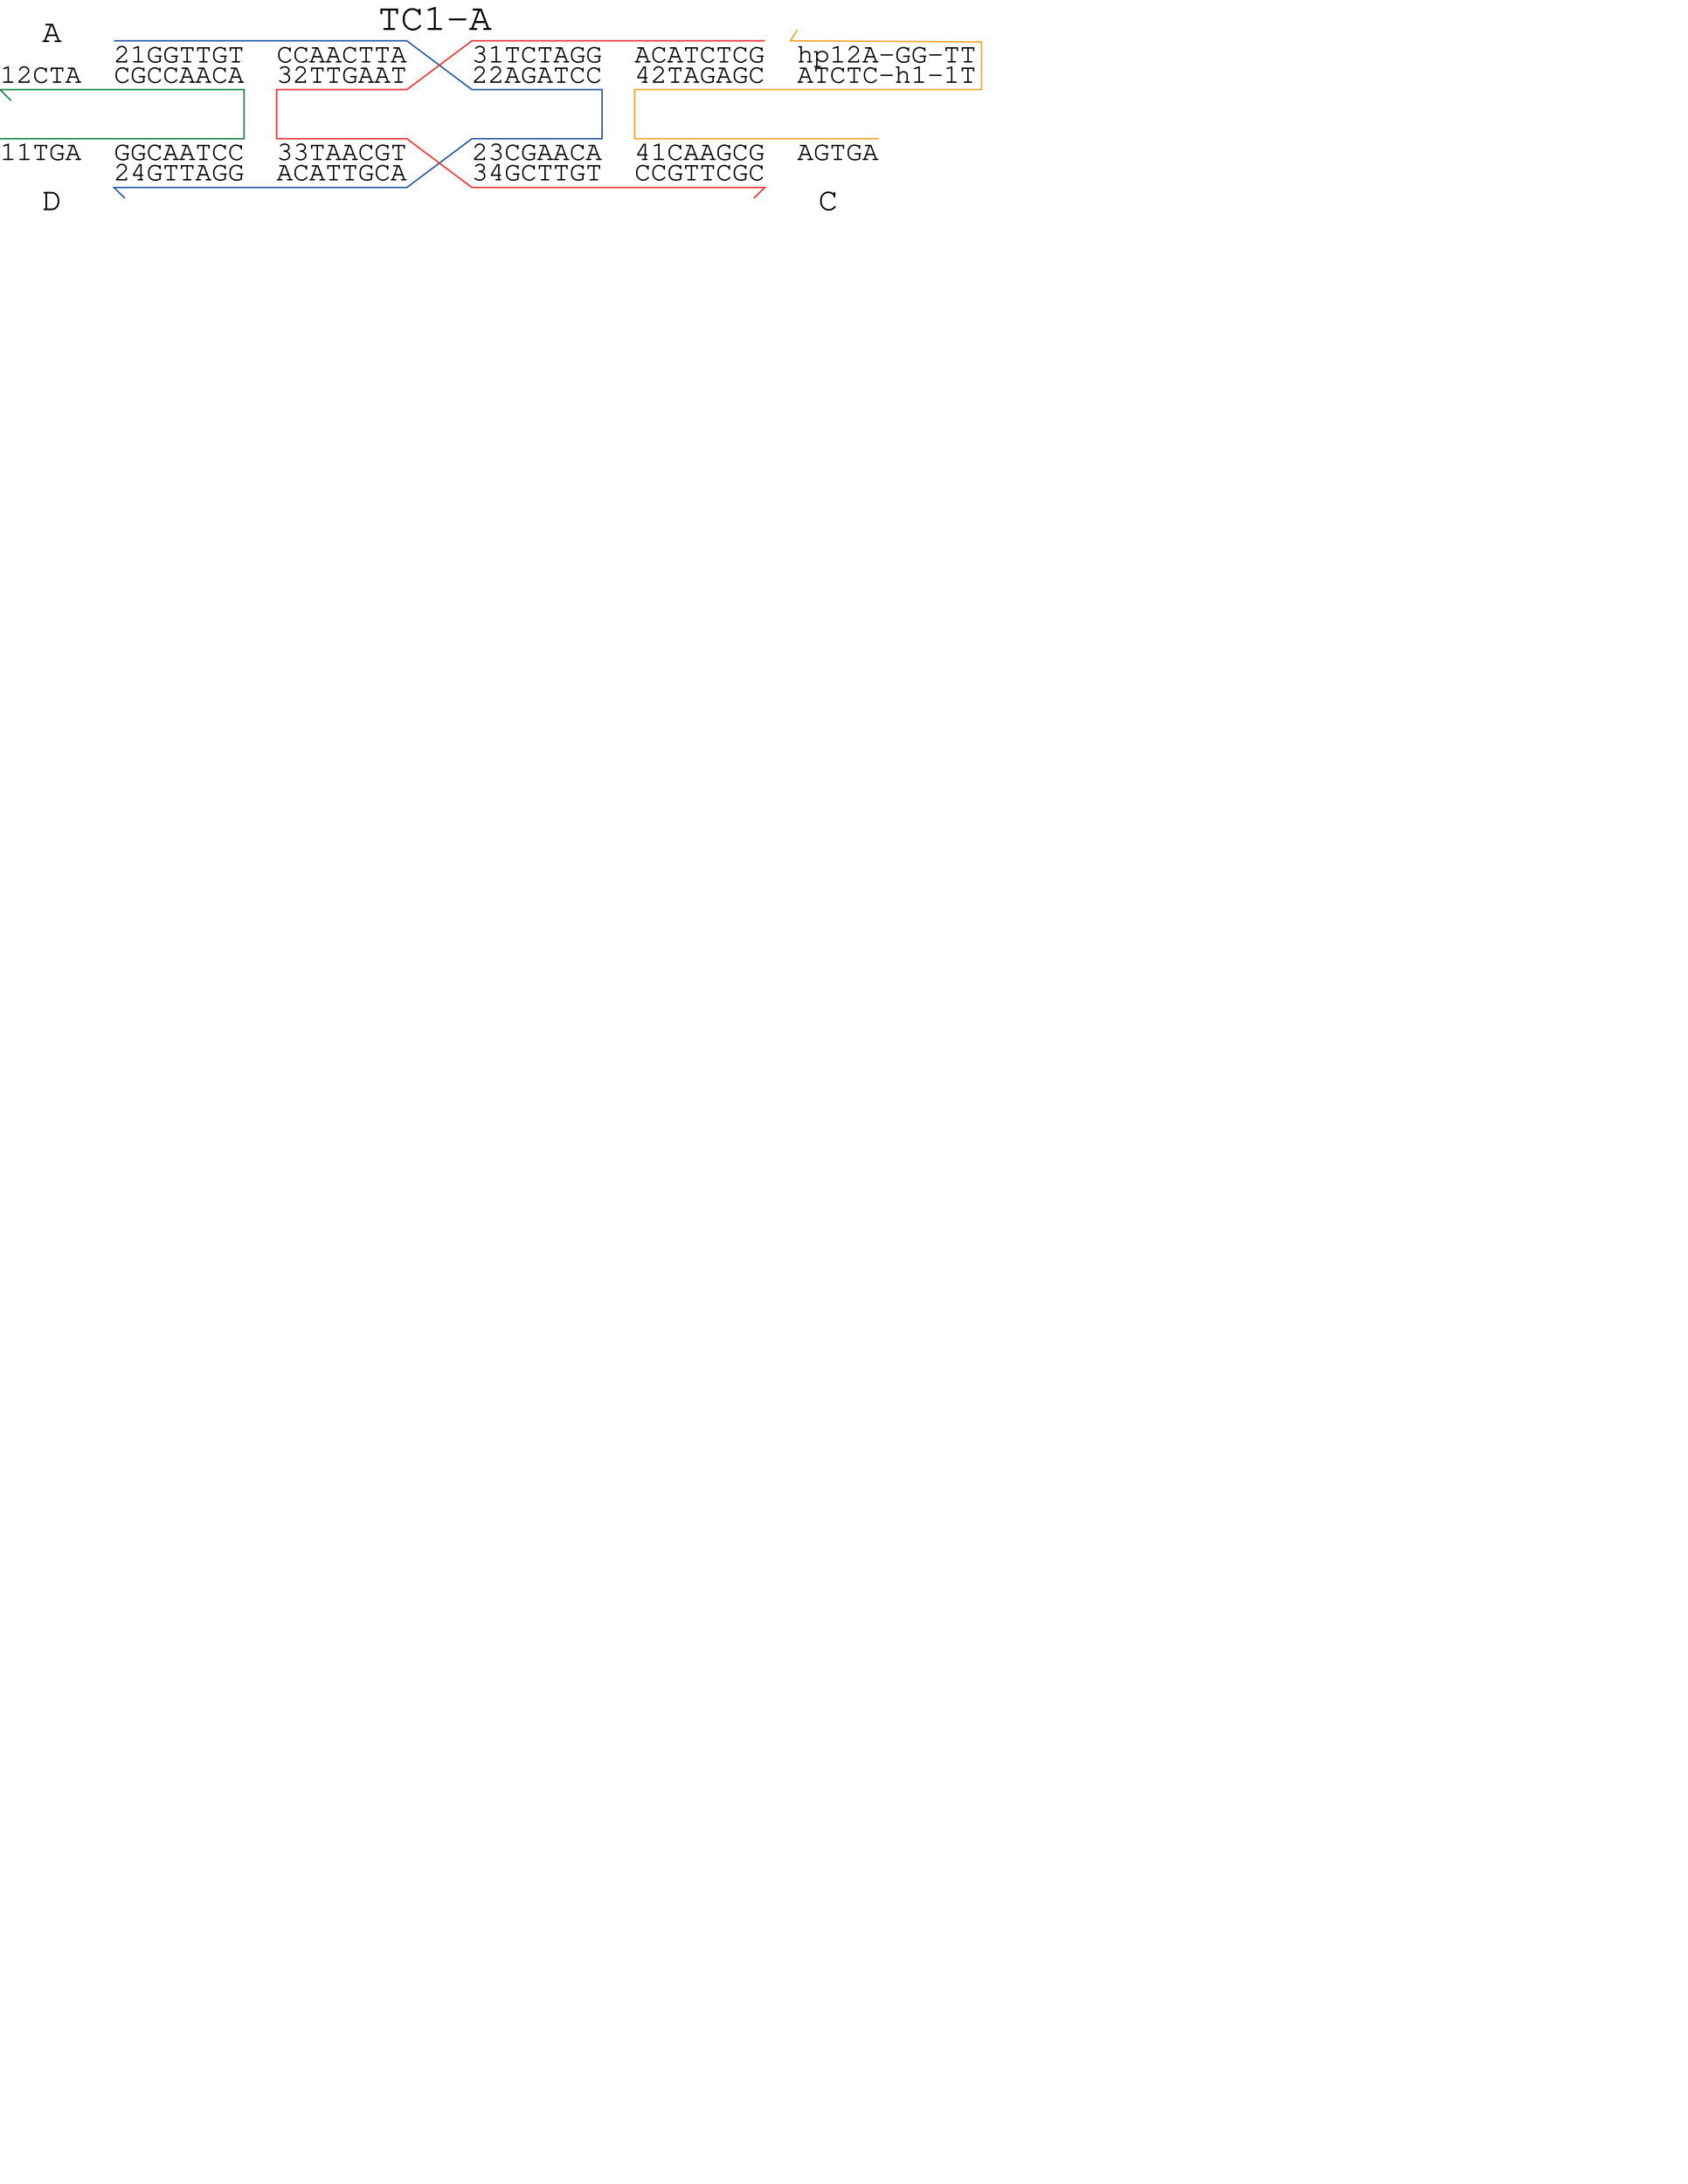
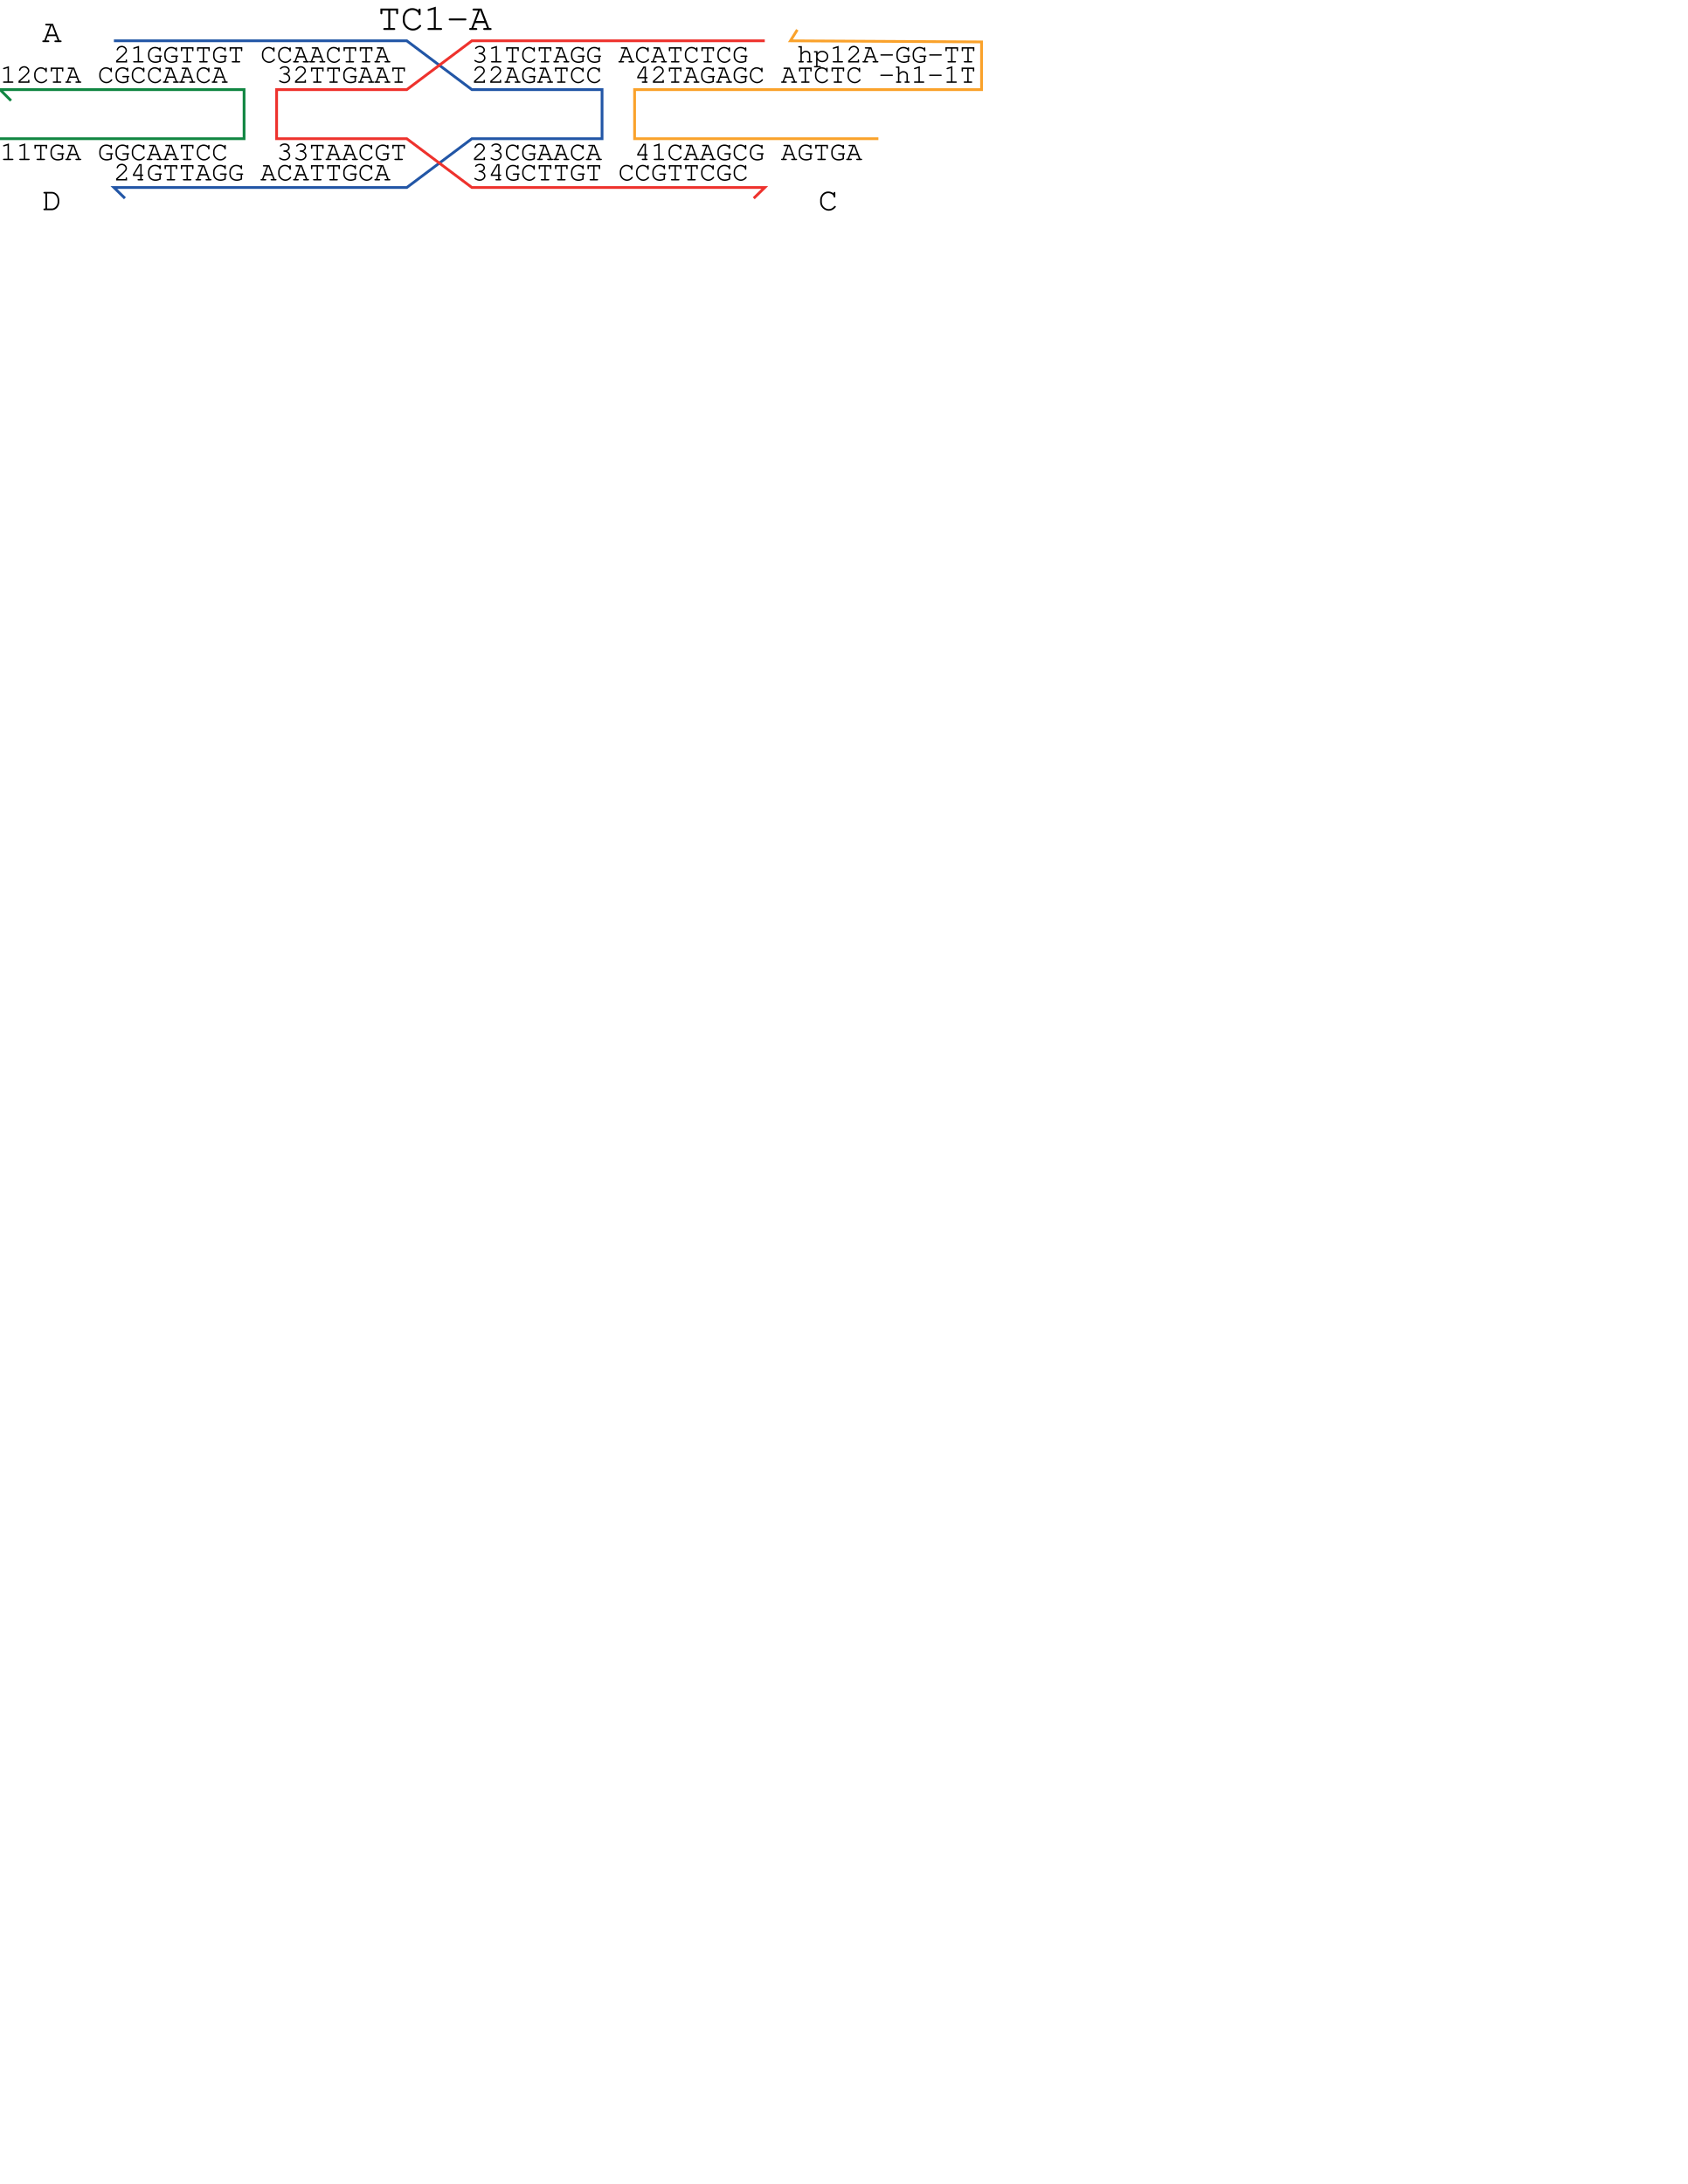
- <svg xmlns="http://www.w3.org/2000/svg" version="1.1" id="Layer_1" x="0px" y="0px" viewBox="0 0 612 792" enable-background="new 0 0 612 792" xml:space="preserve">
+ <svg xmlns="http://www.w3.org/2000/svg" version="1.1" id="Layer_1" x="0px" y="0px" viewBox="0 0 612 792" enable-background="new 0 0 612 792">
  <g>
-     <polyline fill="none" stroke="#118642" stroke-width="0.528" stroke-miterlimit="10" points="0,50.3 88.5,50.3 88.5,32.5 0,32.5    4,36.5  " />
-     <polyline fill="none" stroke="#2256A6" stroke-width="0.528" stroke-miterlimit="10" points="41.3,14.8 147.5,14.8 171.1,32.5    218.3,32.5 218.3,50.3 171.1,50.3 147.5,68 41.3,68 45.3,71.9  " />
-     <polyline fill="none" stroke="#EE322D" stroke-width="0.528" stroke-miterlimit="10" points="277.3,14.8 171.1,14.8 147.5,32.5    100.3,32.5 100.3,50.3 147.5,50.3 171.1,68 277.3,68 273.3,71.9  " />
-     <polyline fill="none" stroke="#FAA22B" stroke-width="0.528" stroke-miterlimit="10" points="318.5,50.3 230.1,50.3 230.1,32.5    318.5,32.5 355.9,32.5 355.9,15.2 286.6,14.8 289.1,10.8  " />
+     <polyline fill="none" stroke="#118642" stroke-miterlimit="10" points="0,50.3 88.5,50.3 88.5,32.5 0,32.5    4,36.5  " />
+     <polyline fill="none" stroke="#2256A6" stroke-miterlimit="10" points="41.3,14.8 147.5,14.8 171.1,32.5    218.3,32.5 218.3,50.3 171.1,50.3 147.5,68 41.3,68 45.3,71.9  " />
+     <polyline fill="none" stroke="#EE322D" stroke-miterlimit="10" points="277.3,14.8 171.1,14.8 147.5,32.5    100.3,32.5 100.3,50.3 147.5,50.3 171.1,68 277.3,68 273.3,71.9  " />
+     <polyline fill="none" stroke="#FAA22B" stroke-miterlimit="10" points="318.5,50.3 230.1,50.3 230.1,32.5    318.5,32.5 355.9,32.5 355.9,15.2 286.6,14.8 289.1,10.8  " />
    <text transform="matrix(1 0 0 1 2.686783e-02 58.0514)" font-family="'Courier'" font-size="9.831">11TGA  GGCAATCC</text>
    <text transform="matrix(1 0 0 1 2.686783e-02 30.0354)" font-family="'Courier'" font-size="9.831">12CTA  CGCCAACA</text>
    <text transform="matrix(1 0 0 1 41.313 22.6583)" font-family="'Courier'" font-size="9.831">21GGTTGT  CCAACTTA</text>
    <text transform="matrix(1 0 0 1 171.0783 30.0354)" font-family="'Courier'" font-size="9.831">22AGATCC</text>
    <text transform="matrix(1 0 0 1 171.0783 58.0514)" font-family="'Courier'" font-size="9.831">23CGAACA</text>
    <text transform="matrix(1 0 0 1 41.313 65.421)" font-family="'Courier'" font-size="9.831">24GTTAGG  ACATTGCA</text>
    <text transform="matrix(1 0 0 1 171.0783 22.6583)" font-family="'Courier'" font-size="9.831">31TCTAGG  ACATCTCG</text>
    <text transform="matrix(1 0 0 1 100.2969 30.0354)" font-family="'Courier'" font-size="9.831">32TTGAAT</text>
    <text transform="matrix(1 0 0 1 100.2969 58.0514)" font-family="'Courier'" font-size="9.831">33TAACGT</text>
    <text transform="matrix(1 0 0 1 171.0783 65.421)" font-family="'Courier'" font-size="9.831">34GCTTGT  CCGTTCGC</text>
    <text transform="matrix(1 0 0 1 230.0617 58.0514)" font-family="'Courier'" font-size="9.831">41CAAGCG  AGTGA</text>
    <text transform="matrix(1 0 0 1 230.0617 30.0354)" font-family="'Courier'" font-size="9.831">42TAGAGC  ATCTC</text>
    <text transform="matrix(1 0 0 1 318.5215 30.0354)" font-family="'Courier'" font-size="9.831">-h1-1T</text>
    <text transform="matrix(1 0 0 1 289.0576 22.6583)" font-family="'Courier'" font-size="9.831">hp12A-GG-TT</text>
    <text transform="matrix(1 0 0 1 15.2893 15.2721)" font-family="'Courier'" font-size="11.797">A</text>
    <text transform="matrix(1 0 0 1 296.6944 76.2276)" font-family="'Courier'" font-size="11.797">C</text>
    <text transform="matrix(1 0 0 1 15.2893 76.2276)" font-family="'Courier'" font-size="11.797">D</text>
    <text transform="matrix(1 0 0 1 137.0034 10.8654)" font-family="'Courier'" font-size="13.763">TC1-A</text>
  </g>
</svg>
